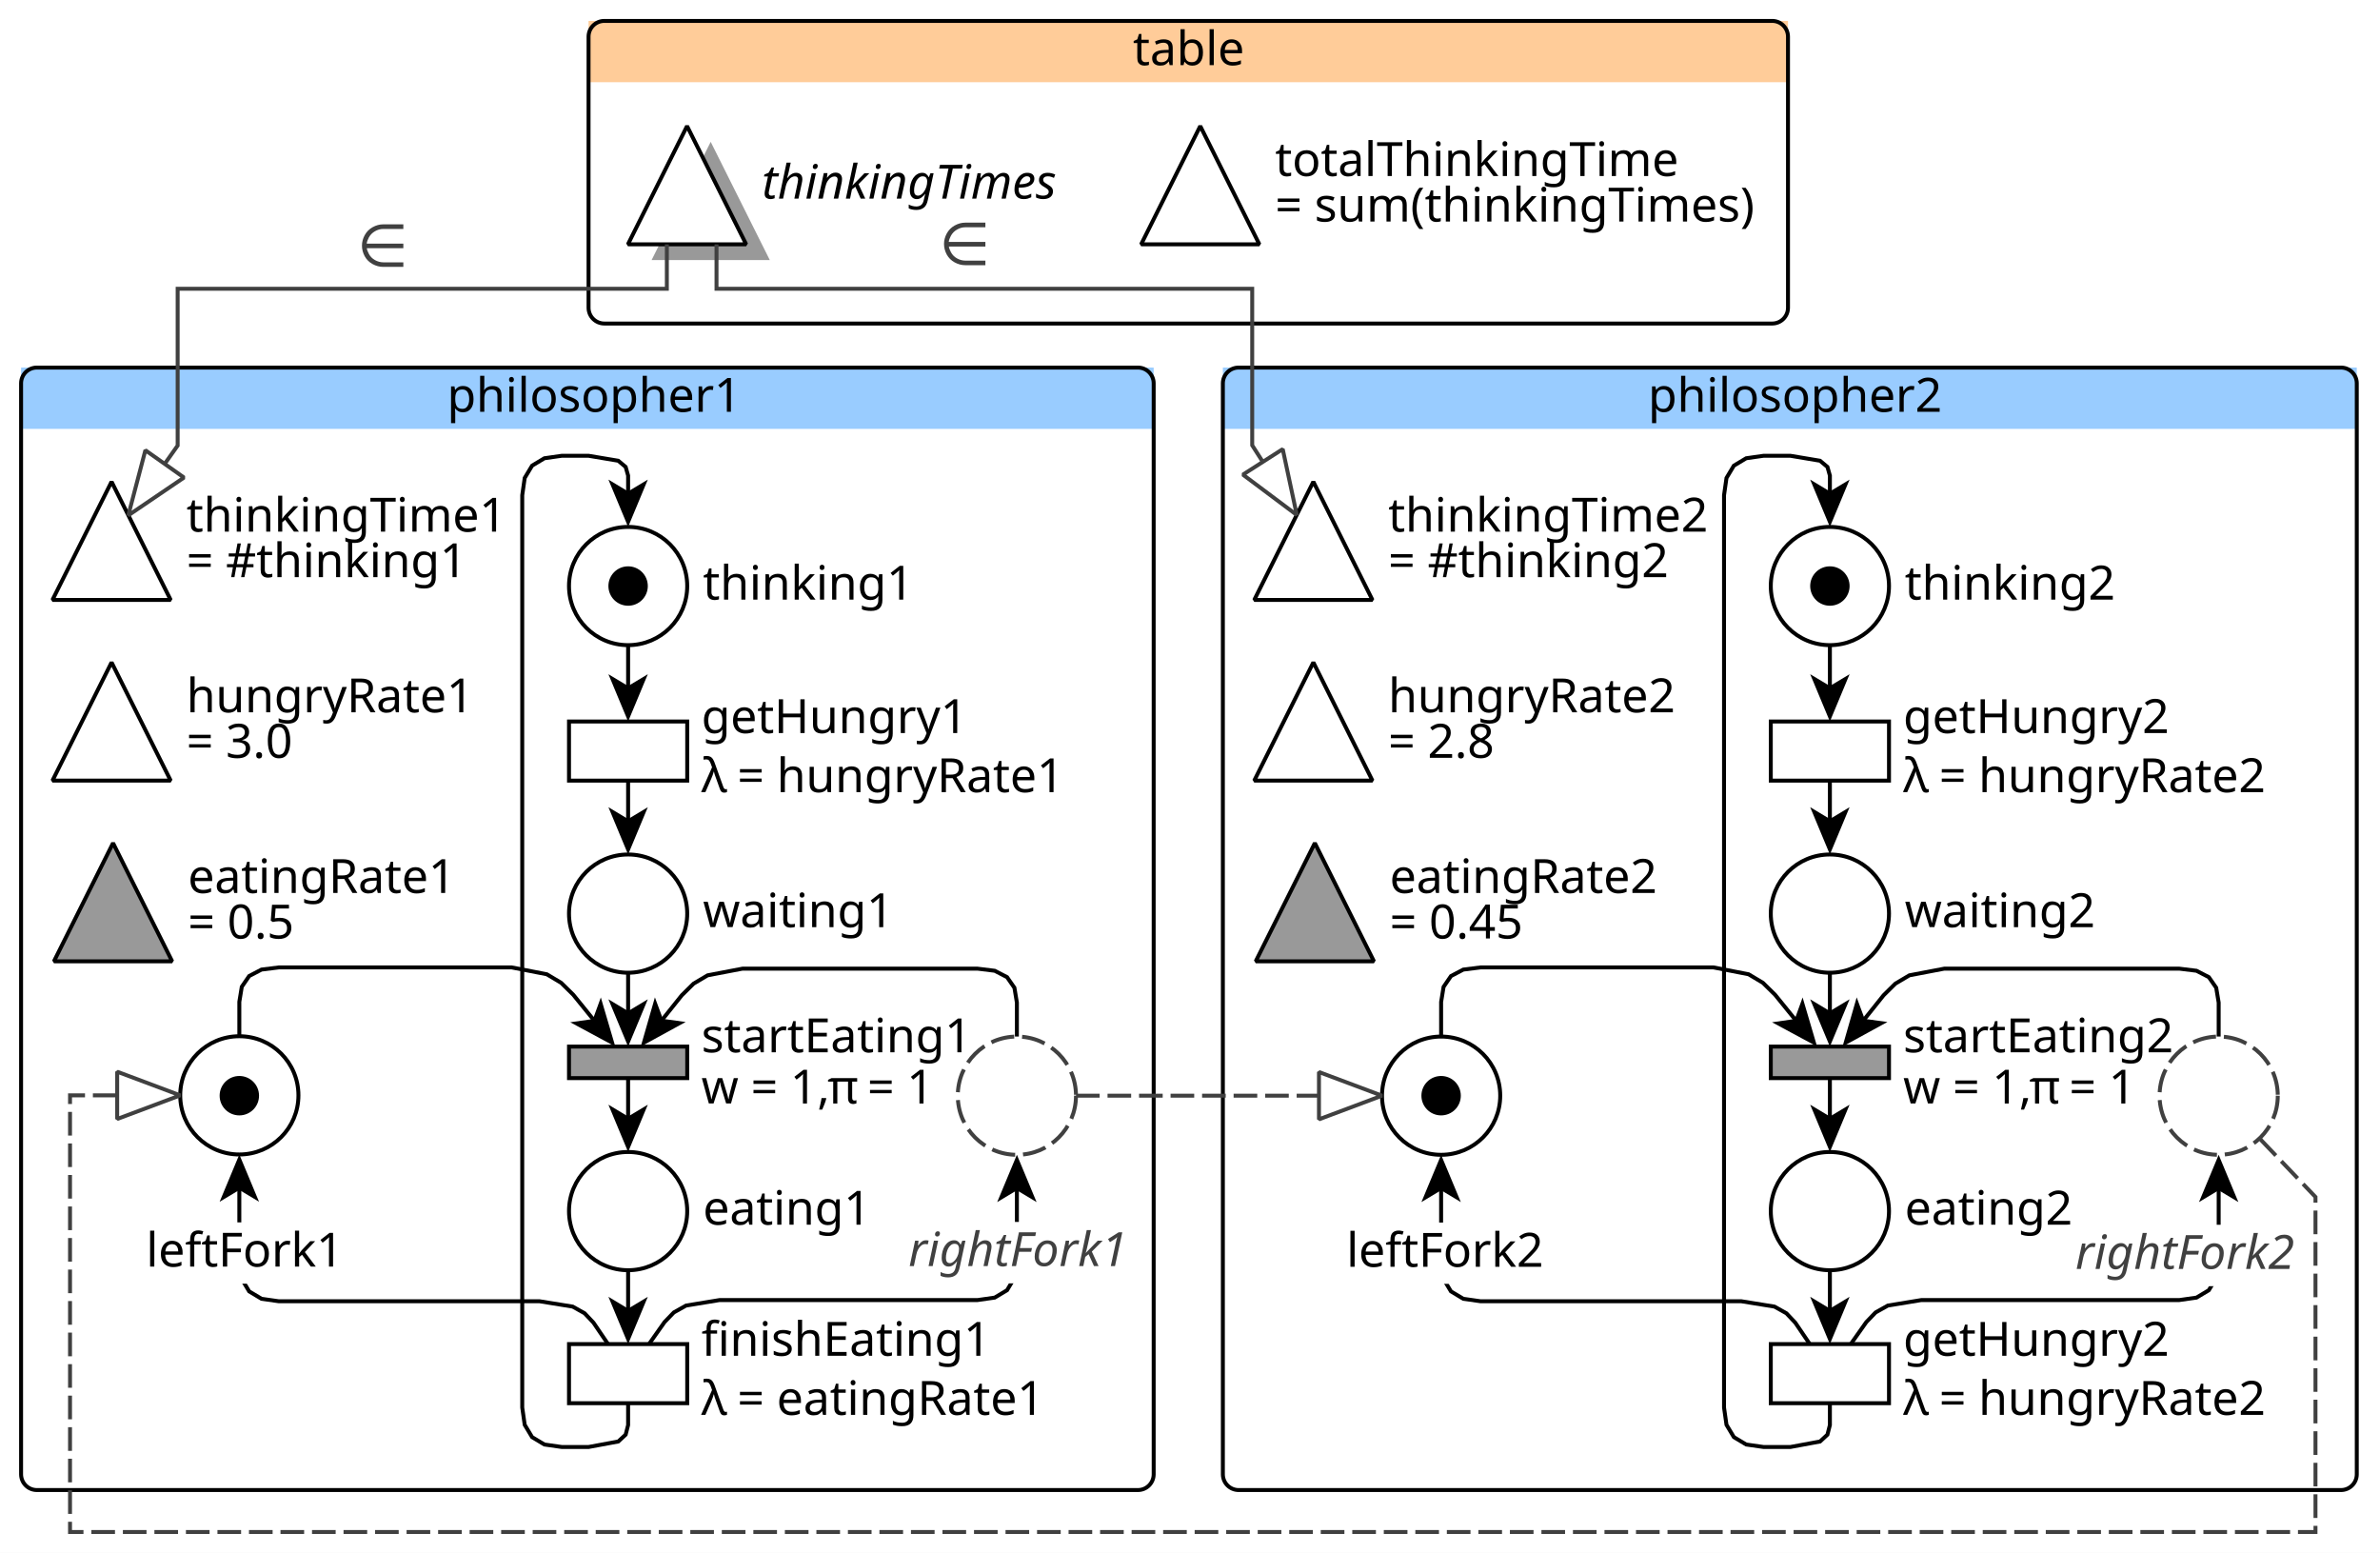
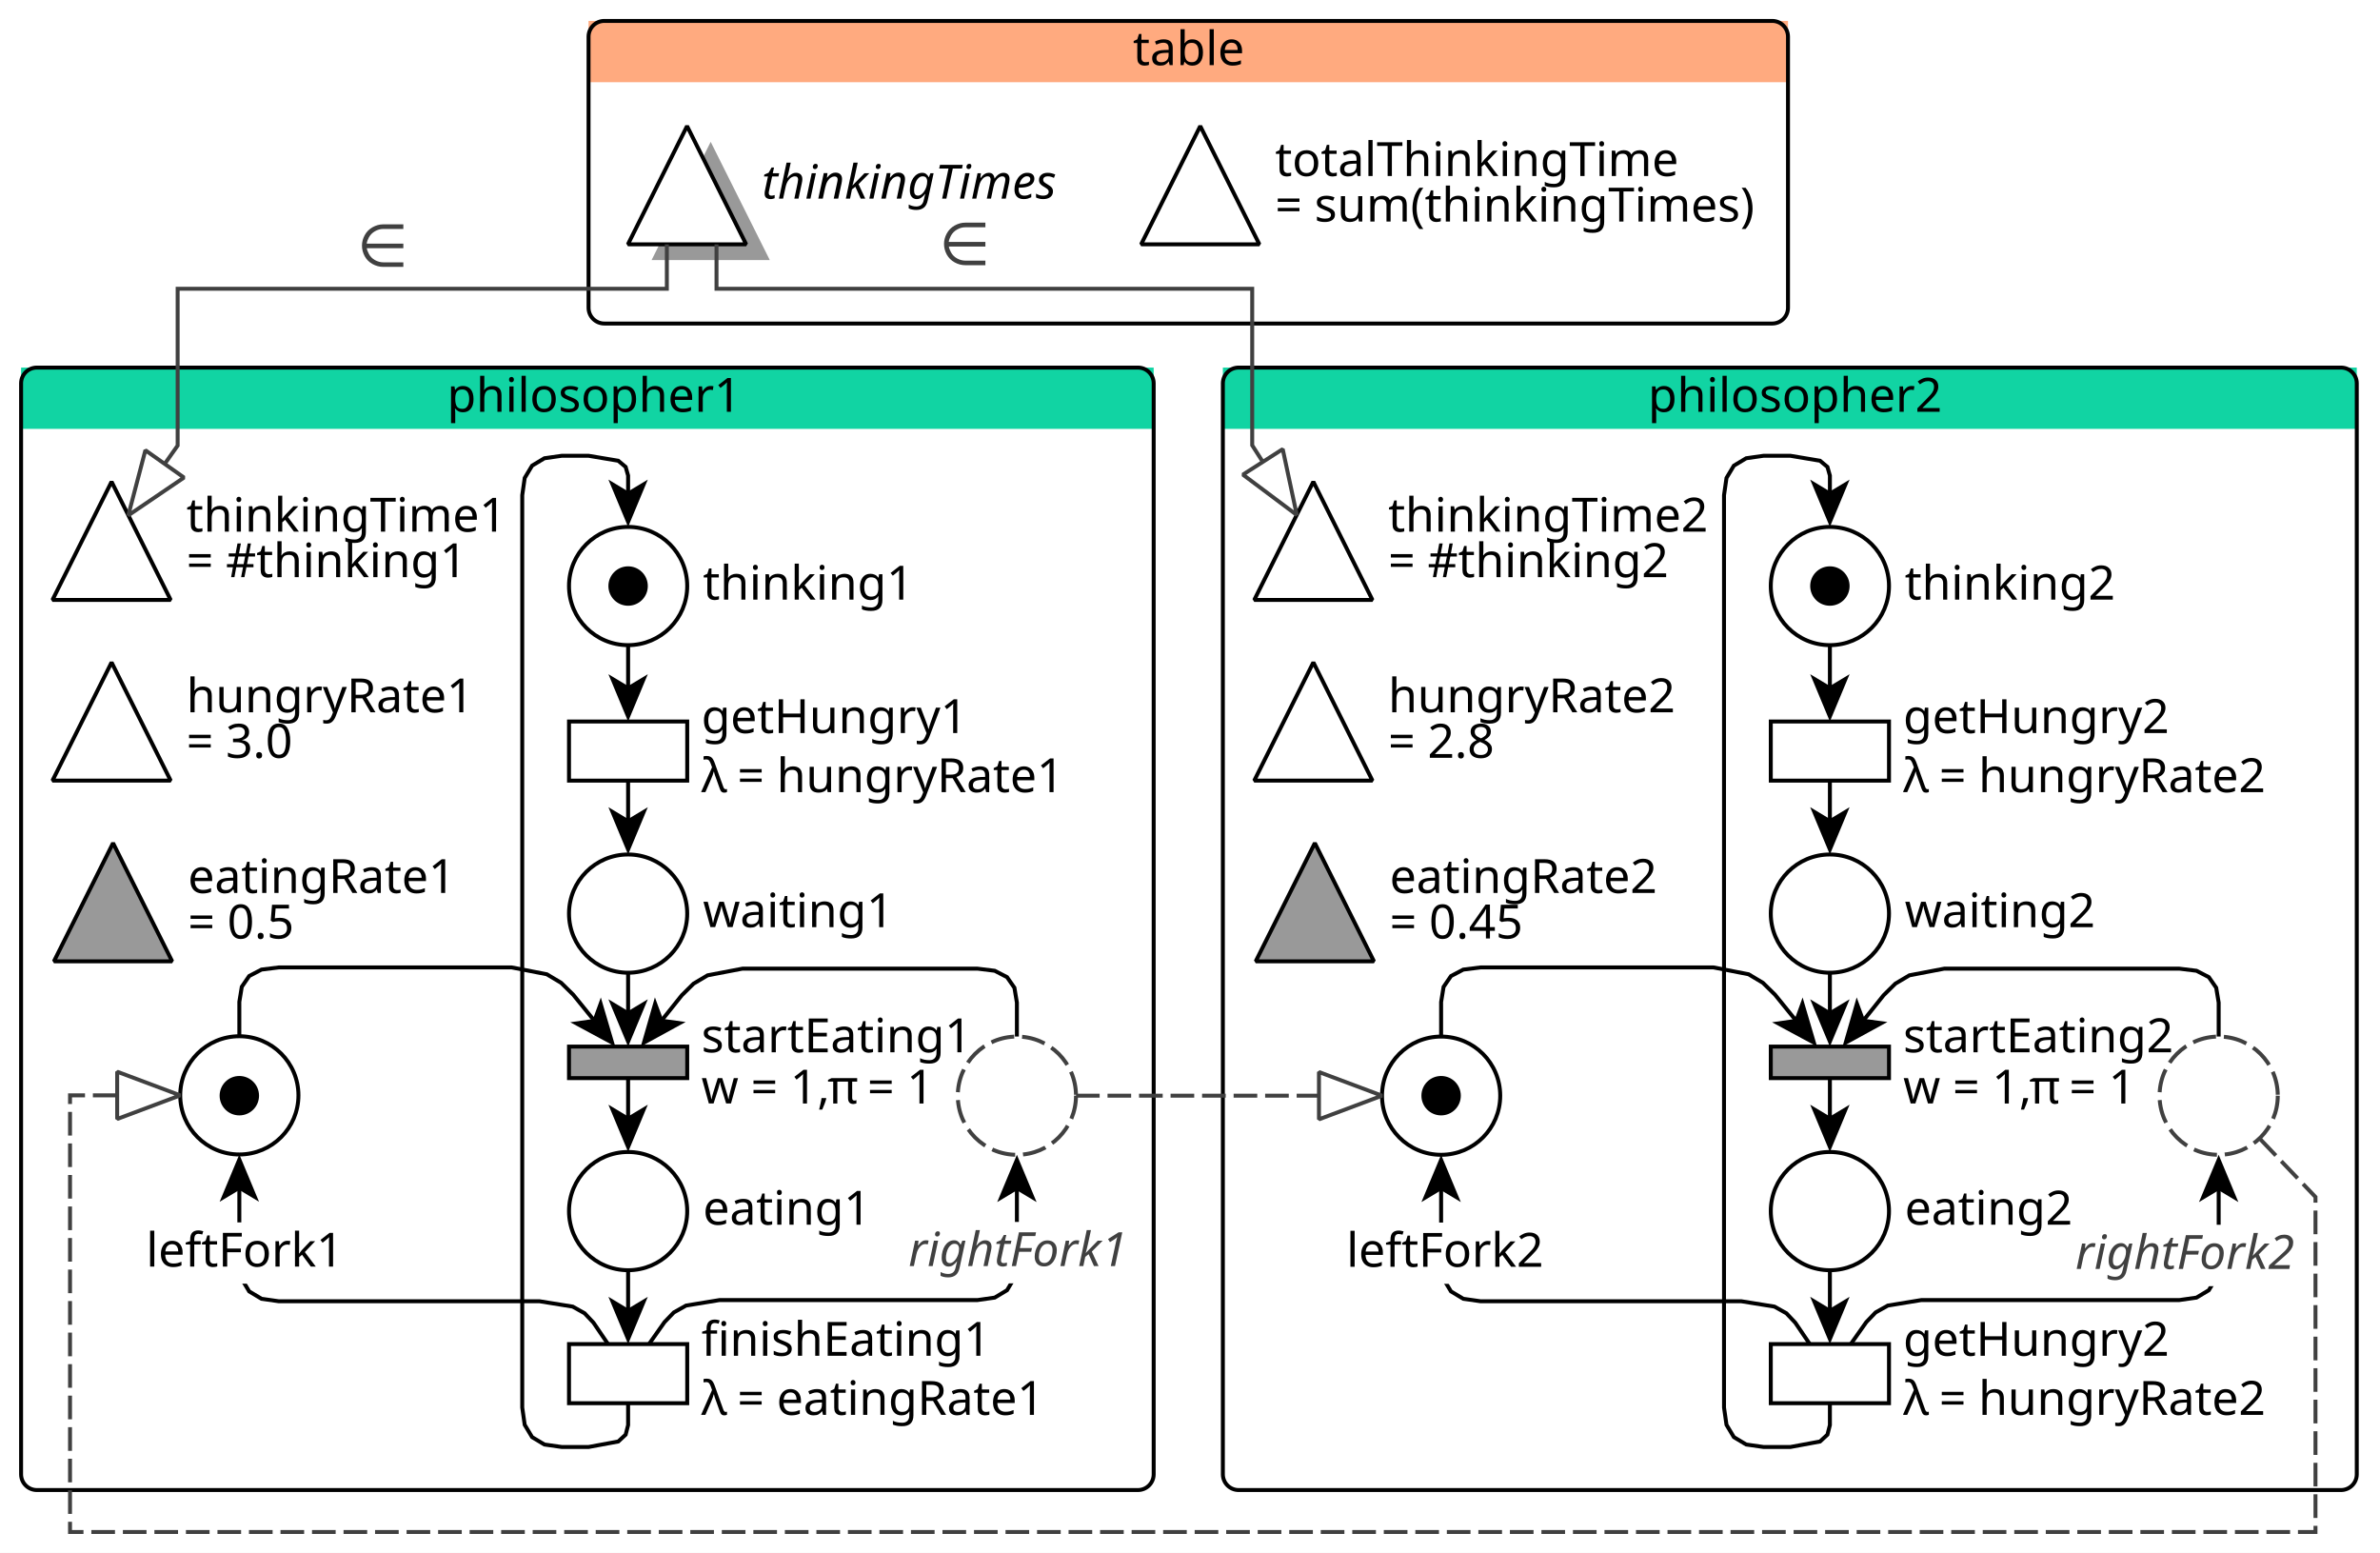
<svg xmlns="http://www.w3.org/2000/svg" fill-opacity="1" color-rendering="auto" color-interpolation="auto" text-rendering="auto" stroke="black" stroke-linecap="square" width="604" stroke-miterlimit="10" shape-rendering="auto" stroke-opacity="1" fill="black" stroke-dasharray="none" font-weight="normal" stroke-width="1" height="394" font-family="'Dialog'" font-style="normal" stroke-linejoin="miter" font-size="12px" stroke-dashoffset="0" image-rendering="auto">
  <defs id="genericDefs" />
  <g>
    <defs id="defs1">
      <clipPath clipPathUnits="userSpaceOnUse" id="clipPath1">
        <path d="M0 0 L604 0 L604 394 L0 394 L0 0 Z" />
      </clipPath>
      <clipPath clipPathUnits="userSpaceOnUse" id="clipPath2">
        <path d="M478 158 L1082 158 L1082 552 L478 552 L478 158 Z" />
      </clipPath>
      <clipPath clipPathUnits="userSpaceOnUse" id="clipPath3">
        <path d="M0 0 L0 28 L92 28 L92 0 Z" />
      </clipPath>
      <clipPath clipPathUnits="userSpaceOnUse" id="clipPath4">
        <path d="M0 0 L0 28 L67 28 L67 0 Z" />
      </clipPath>
      <clipPath clipPathUnits="userSpaceOnUse" id="clipPath5">
        <path d="M0 0 L0 28 L88 28 L88 0 Z" />
      </clipPath>
      <clipPath clipPathUnits="userSpaceOnUse" id="clipPath6">
        <path d="M0 0 L0 28 L93 28 L93 0 Z" />
      </clipPath>
      <clipPath clipPathUnits="userSpaceOnUse" id="clipPath7">
        <path d="M0 0 L0 28 L68 28 L68 0 Z" />
      </clipPath>
      <clipPath clipPathUnits="userSpaceOnUse" id="clipPath8">
        <path d="M472 154 L1076 154 L1076 548 L472 548 L472 154 Z" />
      </clipPath>
    </defs>
    <g fill="white" text-rendering="geometricPrecision" shape-rendering="geometricPrecision" transform="translate(-478,-158)" stroke="white">
      <rect x="478" width="604" height="394" y="158" clip-path="url(#clipPath2)" stroke="none" />
    </g>
    <g fill="white" text-rendering="geometricPrecision" shape-rendering="geometricPrecision" transform="matrix(1,0,0,1,-478,-158)" stroke="white">
      <rect x="483.351" y="251.269" clip-path="url(#clipPath2)" width="287.431" rx="4" ry="4" height="284.806" stroke="none" />
-       <rect x="483.351" y="251.269" clip-path="url(#clipPath2)" fill="rgb(153,204,255)" width="287.431" height="15.55" stroke="none" />
+       <rect x="483.351" y="251.269" clip-path="url(#clipPath2)" fill="rgb(17,212,163)" width="287.431" height="15.55" stroke="none" />
    </g>
    <g text-rendering="geometricPrecision" stroke-miterlimit="1.45" shape-rendering="geometricPrecision" font-family="'Fira Sans'" transform="matrix(1,0,0,1,-478,-158)" stroke-linecap="butt">
      <text x="591.452" xml:space="preserve" y="262.486" clip-path="url(#clipPath2)" stroke="none">philosopher1</text>
      <rect x="483.351" y="251.269" clip-path="url(#clipPath2)" fill="none" width="287.431" rx="4" ry="4" height="284.806" />
      <circle fill="none" r="15" clip-path="url(#clipPath2)" cx="637.403" cy="306.696" />
      <text x="656.403" xml:space="preserve" y="310.138" clip-path="url(#clipPath2)" stroke="none">thinking1</text>
      <circle fill="none" r="15" clip-path="url(#clipPath2)" cx="637.403" cy="389.812" />
      <text x="656.403" xml:space="preserve" y="393.255" clip-path="url(#clipPath2)" stroke="none">waiting1</text>
      <circle fill="none" r="15" clip-path="url(#clipPath2)" cx="637.403" cy="465.298" />
      <text x="656.403" xml:space="preserve" y="468.74" clip-path="url(#clipPath2)" stroke="none">eating1</text>
      <rect fill="none" x="622.403" width="30" height="15" y="341.07" clip-path="url(#clipPath2)" />
    </g>
    <g text-rendering="geometricPrecision" stroke-miterlimit="1.45" shape-rendering="geometricPrecision" font-family="'Fira Sans'" transform="matrix(1,0,0,1,-478,-158) translate(656,334)" stroke-linecap="butt">
      <text x="0" xml:space="preserve" y="10" clip-path="url(#clipPath3)" stroke="none">getHungry1</text>
      <text x="60" xml:space="preserve" y="10" clip-path="url(#clipPath3)" stroke="none"> </text>
      <text x="0" xml:space="preserve" y="25" clip-path="url(#clipPath3)" stroke="none">λ</text>
      <text x="6" xml:space="preserve" y="25" clip-path="url(#clipPath3)" stroke="none"> = hungryRate1</text>
      <text x="85" xml:space="preserve" y="25" clip-path="url(#clipPath3)" font-family="monospace" stroke="none"> </text>
    </g>
    <g fill="rgb(153,153,153)" text-rendering="geometricPrecision" shape-rendering="geometricPrecision" transform="matrix(1,0,0,1,-478,-158)" stroke="rgb(153,153,153)">
      <rect x="622.403" width="30" height="8" y="423.555" clip-path="url(#clipPath2)" stroke="none" />
    </g>
    <g text-rendering="geometricPrecision" stroke-miterlimit="1.45" shape-rendering="geometricPrecision" transform="matrix(1,0,0,1,-478,-158)" stroke-linecap="butt">
      <rect fill="none" x="622.403" width="30" height="8" y="423.555" clip-path="url(#clipPath2)" />
    </g>
    <g text-rendering="geometricPrecision" stroke-miterlimit="1.45" shape-rendering="geometricPrecision" font-family="'Fira Sans'" transform="matrix(1,0,0,1,-478,-158) translate(656,413)" stroke-linecap="butt">
      <text x="0" xml:space="preserve" y="12" clip-path="url(#clipPath4)" stroke="none">startEating1</text>
      <text x="60" xml:space="preserve" y="12" clip-path="url(#clipPath4)" font-family="monospace" stroke="none"> </text>
      <text x="67" xml:space="preserve" y="12" clip-path="url(#clipPath4)" stroke="none"> </text>
      <text x="0" xml:space="preserve" y="25" clip-path="url(#clipPath4)" stroke="none">w = 1, </text>
      <text x="32" xml:space="preserve" y="25" clip-path="url(#clipPath4)" stroke="none">π</text>
      <text x="39" xml:space="preserve" y="25" clip-path="url(#clipPath4)" stroke="none"> = 1</text>
    </g>
    <g text-rendering="geometricPrecision" stroke-miterlimit="1.45" shape-rendering="geometricPrecision" transform="matrix(1,0,0,1,-478,-158)" stroke-linecap="butt">
      <rect fill="none" x="622.403" width="30" height="15" y="499.041" clip-path="url(#clipPath2)" />
    </g>
    <g text-rendering="geometricPrecision" stroke-miterlimit="1.45" shape-rendering="geometricPrecision" font-family="'Fira Sans'" transform="matrix(1,0,0,1,-478,-158) translate(656,492)" stroke-linecap="butt">
      <text x="0" xml:space="preserve" y="10" clip-path="url(#clipPath5)" stroke="none">finishEating1</text>
      <text x="66" xml:space="preserve" y="10" clip-path="url(#clipPath5)" stroke="none"> </text>
      <text x="0" xml:space="preserve" y="25" clip-path="url(#clipPath5)" stroke="none">λ</text>
      <text x="6" xml:space="preserve" y="25" clip-path="url(#clipPath5)" stroke="none"> = eatingRate1</text>
      <text x="81" xml:space="preserve" y="25" clip-path="url(#clipPath5)" font-family="monospace" stroke="none"> </text>
    </g>
    <g stroke-linecap="butt" transform="matrix(1,0,0,1,-478,-158)" fill="rgb(64,64,64)" text-rendering="geometricPrecision" shape-rendering="geometricPrecision" stroke-dasharray="6,2" stroke="rgb(64,64,64)" stroke-miterlimit="1.45">
      <circle fill="none" r="15" clip-path="url(#clipPath2)" cx="736.068" cy="436.013" />
      <circle clip-path="url(#clipPath2)" fill="none" r="15" stroke-dasharray="none" cx="538.738" cy="435.928" stroke="black" />
      <path fill="none" stroke-dasharray="none" d="M506.314 280.227 L521.314 310.227 L491.314 310.227 Z" clip-path="url(#clipPath2)" fill-rule="evenodd" stroke="black" />
    </g>
    <g text-rendering="geometricPrecision" stroke-miterlimit="1.45" shape-rendering="geometricPrecision" font-family="'Fira Sans'" transform="matrix(1,0,0,1,-478,-158)" stroke-linecap="butt">
      <text x="525.314" xml:space="preserve" y="292.894" clip-path="url(#clipPath2)" stroke="none">thinkingTime1</text>
      <text x="525.314" xml:space="preserve" y="304.444" clip-path="url(#clipPath2)" stroke="none">= #thinking1</text>
      <path fill="none" d="M506.314 326.07 L521.314 356.07 L491.314 356.07 Z" clip-path="url(#clipPath2)" fill-rule="evenodd" />
      <text x="525.314" xml:space="preserve" y="338.737" clip-path="url(#clipPath2)" stroke="none">hungryRate1</text>
      <text x="525.314" xml:space="preserve" y="350.286" clip-path="url(#clipPath2)" stroke="none">= 3.0</text>
    </g>
    <g fill="rgb(153,153,153)" text-rendering="geometricPrecision" shape-rendering="geometricPrecision" transform="matrix(1,0,0,1,-478,-158)" stroke="rgb(153,153,153)">
      <path d="M506.69 371.912 L521.69 401.912 L491.69 401.912 Z" fill-rule="evenodd" clip-path="url(#clipPath2)" stroke="none" />
    </g>
    <g text-rendering="geometricPrecision" stroke-miterlimit="1.45" shape-rendering="geometricPrecision" transform="matrix(1,0,0,1,-478,-158)" stroke-linecap="butt">
      <path fill="none" d="M506.69 371.912 L521.69 401.912 L491.69 401.912 Z" fill-rule="evenodd" clip-path="url(#clipPath2)" />
      <text x="525.69" xml:space="preserve" y="384.579" clip-path="url(#clipPath2)" font-family="'Fira Sans'" stroke="none">eatingRate1</text>
      <text x="525.69" xml:space="preserve" y="396.129" clip-path="url(#clipPath2)" font-family="'Fira Sans'" stroke="none">= 0.5</text>
      <circle stroke-linecap="square" clip-path="url(#clipPath2)" r="5" cx="637.403" cy="306.696" stroke="none" stroke-miterlimit="10" />
      <circle stroke-linecap="square" clip-path="url(#clipPath2)" r="5" cx="538.738" cy="436.013" stroke="none" stroke-miterlimit="10" />
      <path fill="none" d="M637.403 321.696 L637.403 333.07" clip-path="url(#clipPath2)" />
      <path d="M637.403 341.07 L642.403 329.07 L637.403 332.07 L632.403 329.07 Z" clip-path="url(#clipPath2)" stroke="none" />
      <path fill="none" d="M637.403 356.07 L637.403 366.812" clip-path="url(#clipPath2)" />
      <path d="M637.403 374.812 L642.403 362.812 L637.403 365.812 L632.403 362.812 Z" clip-path="url(#clipPath2)" stroke="none" />
      <path fill="none" d="M637.403 404.812 L637.403 415.555" clip-path="url(#clipPath2)" />
      <path d="M637.403 423.555 L642.403 411.555 L637.403 414.555 L632.403 411.555 Z" clip-path="url(#clipPath2)" stroke="none" />
      <path fill="none" d="M637.403 431.555 L637.403 442.298" clip-path="url(#clipPath2)" />
      <path d="M637.403 450.298 L642.403 438.298 L637.403 441.298 L632.403 438.298 Z" clip-path="url(#clipPath2)" stroke="none" />
      <path fill="none" d="M637.403 480.298 L637.403 491.041" clip-path="url(#clipPath2)" />
      <path d="M637.403 499.041 L642.403 487.041 L637.403 490.041 L632.403 487.041 Z" clip-path="url(#clipPath2)" stroke="none" />
      <path fill="none" d="M637.403 514.041 L637.403 519.593 L636.778 522.022 L634.903 523.758 L627.403 525.146 L620.536 525.146 L616.161 524.521 L613.036 522.646 L611.161 519.521 L610.536 515.146 L610.536 283.651 L611.161 279.276 L613.036 276.151 L616.161 274.276 L620.536 273.651 L627.403 273.651 L634.903 274.907 L636.778 276.476 L637.403 278.674 L637.403 283.696" clip-path="url(#clipPath2)" />
      <path d="M637.403 291.696 L642.403 279.696 L637.403 282.696 L632.403 279.696 Z" clip-path="url(#clipPath2)" stroke="none" />
      <path fill="none" d="M642.703 499.041 L646.649 493.456 L649 491.013 L652.109 489.268 L660.595 487.872 L726.068 487.872 L730.443 487.247 L733.568 485.372 L735.443 482.247 L736.068 477.872 L736.068 459.012" clip-path="url(#clipPath2)" />
      <path d="M736.068 451.012 L731.068 463.012 L736.068 460.012 L741.068 463.012 Z" clip-path="url(#clipPath2)" stroke="none" />
      <rect x="706.531" y="468.046" clip-path="url(#clipPath2)" fill="white" width="59.074" height="15.586" stroke="none" />
    </g>
    <g stroke-linecap="butt" transform="matrix(1,0,0,1,-478,-158)" fill="rgb(64,64,64)" text-rendering="geometricPrecision" font-family="'Fira Sans'" shape-rendering="geometricPrecision" font-style="italic" stroke="rgb(64,64,64)" stroke-miterlimit="1.45">
      <text x="708.531" xml:space="preserve" y="479.245" clip-path="url(#clipPath2)" stroke="none">rightFork1</text>
    </g>
    <g text-rendering="geometricPrecision" stroke-miterlimit="1.45" shape-rendering="geometricPrecision" transform="matrix(1,0,0,1,-478,-158)" stroke-linecap="butt">
      <path fill="none" d="M736.068 421.012 L736.068 412.396 L735.443 408.626 L733.568 405.933 L730.443 404.317 L726.068 403.779 L666.438 403.779 L657.584 405.47 L654.017 407.584 L651.022 410.544 L645.605 417.31" clip-path="url(#clipPath2)" />
      <path d="M640.606 423.555 L652.009 417.312 L646.23 416.529 L644.202 411.063 Z" clip-path="url(#clipPath2)" stroke="none" />
      <path fill="none" d="M632.306 499.041 L628.612 493.606 L626.371 491.229 L623.342 489.531 L614.919 488.172 L548.738 488.172 L544.363 487.547 L541.238 485.672 L539.363 482.547 L538.738 478.172 L538.738 458.928" clip-path="url(#clipPath2)" />
      <path d="M538.738 450.928 L533.738 462.928 L538.738 459.928 L543.738 462.928 Z" clip-path="url(#clipPath2)" stroke="none" />
      <rect x="513.081" y="468.162" clip-path="url(#clipPath2)" fill="white" width="51.314" height="15.55" stroke="none" />
      <text x="515.081" xml:space="preserve" y="479.379" clip-path="url(#clipPath2)" font-family="'Fira Sans'" stroke="none">leftFork1</text>
      <path fill="none" d="M538.738 420.928 L538.738 412.199 L539.363 408.38 L541.238 405.652 L544.363 404.016 L548.738 403.47 L607.862 403.47 L616.769 405.204 L620.403 407.372 L623.49 410.406 L629.117 417.343" clip-path="url(#clipPath2)" />
      <path d="M634.158 423.555 L630.48 411.086 L628.487 416.566 L622.715 417.387 Z" clip-path="url(#clipPath2)" stroke="none" />
    </g>
    <g fill="white" text-rendering="geometricPrecision" shape-rendering="geometricPrecision" transform="matrix(1,0,0,1,-478,-158)" stroke="white">
      <rect x="788.341" y="251.269" clip-path="url(#clipPath2)" width="287.766" rx="4" ry="4" height="284.806" stroke="none" />
-       <rect x="788.341" y="251.269" clip-path="url(#clipPath2)" fill="rgb(153,204,255)" width="287.766" height="15.55" stroke="none" />
+       <rect x="788.341" y="251.269" clip-path="url(#clipPath2)" fill="rgb(17,212,163)" width="287.766" height="15.55" stroke="none" />
    </g>
    <g text-rendering="geometricPrecision" stroke-miterlimit="1.45" shape-rendering="geometricPrecision" font-family="'Fira Sans'" transform="matrix(1,0,0,1,-478,-158)" stroke-linecap="butt">
      <text x="896.238" xml:space="preserve" y="262.486" clip-path="url(#clipPath2)" stroke="none">philosopher2</text>
      <rect x="788.341" y="251.269" clip-path="url(#clipPath2)" fill="none" width="287.766" rx="4" ry="4" height="284.806" />
      <circle fill="none" r="15" clip-path="url(#clipPath2)" cx="942.393" cy="306.696" />
      <text x="961.393" xml:space="preserve" y="310.138" clip-path="url(#clipPath2)" stroke="none">thinking2</text>
      <circle fill="none" r="15" clip-path="url(#clipPath2)" cx="942.393" cy="389.812" />
      <text x="961.393" xml:space="preserve" y="393.255" clip-path="url(#clipPath2)" stroke="none">waiting2</text>
      <circle fill="none" r="15" clip-path="url(#clipPath2)" cx="942.393" cy="465.298" />
      <text x="961.393" xml:space="preserve" y="468.74" clip-path="url(#clipPath2)" stroke="none">eating2</text>
      <rect fill="none" x="927.393" width="30" height="15" y="341.07" clip-path="url(#clipPath2)" />
    </g>
    <g text-rendering="geometricPrecision" stroke-miterlimit="1.45" shape-rendering="geometricPrecision" font-family="'Fira Sans'" transform="matrix(1,0,0,1,-478,-158) translate(961,334)" stroke-linecap="butt">
      <text x="0" xml:space="preserve" y="10" clip-path="url(#clipPath6)" stroke="none">getHungry2</text>
      <text x="61" xml:space="preserve" y="10" clip-path="url(#clipPath6)" stroke="none"> </text>
      <text x="0" xml:space="preserve" y="25" clip-path="url(#clipPath6)" stroke="none">λ</text>
      <text x="6" xml:space="preserve" y="25" clip-path="url(#clipPath6)" stroke="none"> = hungryRate2</text>
      <text x="86" xml:space="preserve" y="25" clip-path="url(#clipPath6)" font-family="monospace" stroke="none"> </text>
    </g>
    <g fill="rgb(153,153,153)" text-rendering="geometricPrecision" shape-rendering="geometricPrecision" transform="matrix(1,0,0,1,-478,-158)" stroke="rgb(153,153,153)">
      <rect x="927.393" width="30" height="8" y="423.555" clip-path="url(#clipPath2)" stroke="none" />
    </g>
    <g text-rendering="geometricPrecision" stroke-miterlimit="1.45" shape-rendering="geometricPrecision" transform="matrix(1,0,0,1,-478,-158)" stroke-linecap="butt">
      <rect fill="none" x="927.393" width="30" height="8" y="423.555" clip-path="url(#clipPath2)" />
    </g>
    <g text-rendering="geometricPrecision" stroke-miterlimit="1.45" shape-rendering="geometricPrecision" font-family="'Fira Sans'" transform="matrix(1,0,0,1,-478,-158) translate(961,413)" stroke-linecap="butt">
      <text x="0" xml:space="preserve" y="12" clip-path="url(#clipPath7)" stroke="none">startEating2</text>
      <text x="61" xml:space="preserve" y="12" clip-path="url(#clipPath7)" font-family="monospace" stroke="none"> </text>
      <text x="68" xml:space="preserve" y="12" clip-path="url(#clipPath7)" stroke="none"> </text>
      <text x="0" xml:space="preserve" y="25" clip-path="url(#clipPath7)" stroke="none">w = 1, </text>
      <text x="32" xml:space="preserve" y="25" clip-path="url(#clipPath7)" stroke="none">π</text>
      <text x="39" xml:space="preserve" y="25" clip-path="url(#clipPath7)" stroke="none"> = 1</text>
    </g>
    <g text-rendering="geometricPrecision" stroke-miterlimit="1.45" shape-rendering="geometricPrecision" transform="matrix(1,0,0,1,-478,-158)" stroke-linecap="butt">
      <rect fill="none" x="927.393" width="30" height="15" y="499.041" clip-path="url(#clipPath2)" />
    </g>
    <g text-rendering="geometricPrecision" stroke-miterlimit="1.45" shape-rendering="geometricPrecision" font-family="'Fira Sans'" transform="matrix(1,0,0,1,-478,-158) translate(961,492)" stroke-linecap="butt">
      <text x="0" xml:space="preserve" y="10" clip-path="url(#clipPath6)" stroke="none">getHungry2</text>
      <text x="61" xml:space="preserve" y="10" clip-path="url(#clipPath6)" stroke="none"> </text>
      <text x="0" xml:space="preserve" y="25" clip-path="url(#clipPath6)" stroke="none">λ</text>
      <text x="6" xml:space="preserve" y="25" clip-path="url(#clipPath6)" stroke="none"> = hungryRate2</text>
      <text x="86" xml:space="preserve" y="25" clip-path="url(#clipPath6)" font-family="monospace" stroke="none"> </text>
    </g>
    <g stroke-linecap="butt" transform="matrix(1,0,0,1,-478,-158)" fill="rgb(64,64,64)" text-rendering="geometricPrecision" shape-rendering="geometricPrecision" stroke-dasharray="6,2" stroke="rgb(64,64,64)" stroke-miterlimit="1.45">
      <circle fill="none" r="15" clip-path="url(#clipPath2)" cx="1041.058" cy="436.013" />
      <circle clip-path="url(#clipPath2)" fill="none" r="15" stroke-dasharray="none" cx="843.729" cy="436.013" stroke="black" />
      <path fill="none" stroke-dasharray="none" d="M811.304 280.227 L826.304 310.227 L796.304 310.227 Z" clip-path="url(#clipPath2)" fill-rule="evenodd" stroke="black" />
    </g>
    <g text-rendering="geometricPrecision" stroke-miterlimit="1.45" shape-rendering="geometricPrecision" font-family="'Fira Sans'" transform="matrix(1,0,0,1,-478,-158)" stroke-linecap="butt">
      <text x="830.304" xml:space="preserve" y="292.894" clip-path="url(#clipPath2)" stroke="none">thinkingTime2</text>
      <text x="830.304" xml:space="preserve" y="304.444" clip-path="url(#clipPath2)" stroke="none">= #thinking2</text>
      <path fill="none" d="M811.304 326.07 L826.304 356.07 L796.304 356.07 Z" clip-path="url(#clipPath2)" fill-rule="evenodd" />
      <text x="830.304" xml:space="preserve" y="338.737" clip-path="url(#clipPath2)" stroke="none">hungryRate2</text>
      <text x="830.304" xml:space="preserve" y="350.286" clip-path="url(#clipPath2)" stroke="none">= 2.8</text>
    </g>
    <g fill="rgb(153,153,153)" text-rendering="geometricPrecision" shape-rendering="geometricPrecision" transform="matrix(1,0,0,1,-478,-158)" stroke="rgb(153,153,153)">
      <path d="M811.681 371.912 L826.681 401.912 L796.681 401.912 Z" fill-rule="evenodd" clip-path="url(#clipPath2)" stroke="none" />
    </g>
    <g text-rendering="geometricPrecision" stroke-miterlimit="1.45" shape-rendering="geometricPrecision" transform="matrix(1,0,0,1,-478,-158)" stroke-linecap="butt">
      <path fill="none" d="M811.681 371.912 L826.681 401.912 L796.681 401.912 Z" fill-rule="evenodd" clip-path="url(#clipPath2)" />
      <text x="830.681" xml:space="preserve" y="384.579" clip-path="url(#clipPath2)" font-family="'Fira Sans'" stroke="none">eatingRate2</text>
      <text x="830.681" xml:space="preserve" y="396.129" clip-path="url(#clipPath2)" font-family="'Fira Sans'" stroke="none">= 0.45</text>
      <circle stroke-linecap="square" clip-path="url(#clipPath2)" r="5" cx="942.393" cy="306.696" stroke="none" stroke-miterlimit="10" />
      <circle stroke-linecap="square" clip-path="url(#clipPath2)" r="5" cx="843.729" cy="436.013" stroke="none" stroke-miterlimit="10" />
      <path fill="none" d="M942.393 321.696 L942.393 333.07" clip-path="url(#clipPath2)" />
      <path d="M942.393 341.07 L947.393 329.07 L942.393 332.07 L937.393 329.07 Z" clip-path="url(#clipPath2)" stroke="none" />
      <path fill="none" d="M942.393 356.07 L942.393 366.812" clip-path="url(#clipPath2)" />
      <path d="M942.393 374.812 L947.393 362.812 L942.393 365.812 L937.393 362.812 Z" clip-path="url(#clipPath2)" stroke="none" />
      <path fill="none" d="M942.393 404.812 L942.393 415.555" clip-path="url(#clipPath2)" />
      <path d="M942.393 423.555 L947.393 411.555 L942.393 414.555 L937.393 411.555 Z" clip-path="url(#clipPath2)" stroke="none" />
      <path fill="none" d="M942.393 431.555 L942.393 442.298" clip-path="url(#clipPath2)" />
      <path d="M942.393 450.298 L947.393 438.298 L942.393 441.298 L937.393 438.298 Z" clip-path="url(#clipPath2)" stroke="none" />
      <path fill="none" d="M942.393 480.298 L942.393 491.041" clip-path="url(#clipPath2)" />
      <path d="M942.393 499.041 L947.393 487.041 L942.393 490.041 L937.393 487.041 Z" clip-path="url(#clipPath2)" stroke="none" />
      <path fill="none" d="M942.393 514.041 L942.393 519.593 L941.768 522.022 L939.893 523.758 L932.393 525.146 L925.526 525.146 L921.151 524.521 L918.026 522.646 L916.151 519.521 L915.526 515.146 L915.526 283.651 L916.151 279.276 L918.026 276.151 L921.151 274.276 L925.526 273.651 L932.393 273.651 L939.893 274.907 L941.768 276.476 L942.393 278.674 L942.393 283.696" clip-path="url(#clipPath2)" />
      <path d="M942.393 291.696 L947.393 279.696 L942.393 282.696 L937.393 279.696 Z" clip-path="url(#clipPath2)" stroke="none" />
      <path fill="none" d="M947.693 499.041 L951.639 493.456 L953.991 491.013 L957.099 489.268 L965.585 487.872 L1031.058 487.872 L1035.433 487.247 L1038.558 485.372 L1040.433 482.247 L1041.058 477.872 L1041.058 459.012" clip-path="url(#clipPath2)" />
      <path d="M1041.058 451.012 L1036.058 463.012 L1041.058 460.012 L1046.058 463.012 Z" clip-path="url(#clipPath2)" stroke="none" />
      <rect x="1002.682" y="468.766" clip-path="url(#clipPath2)" fill="white" width="59.817" height="15.586" stroke="none" />
    </g>
    <g stroke-linecap="butt" transform="matrix(1,0,0,1,-478,-158)" fill="rgb(64,64,64)" text-rendering="geometricPrecision" font-family="'Fira Sans'" shape-rendering="geometricPrecision" font-style="italic" stroke="rgb(64,64,64)" stroke-miterlimit="1.45">
      <text x="1004.682" xml:space="preserve" y="479.965" clip-path="url(#clipPath2)" stroke="none">rightFork2</text>
    </g>
    <g text-rendering="geometricPrecision" stroke-miterlimit="1.45" shape-rendering="geometricPrecision" transform="matrix(1,0,0,1,-478,-158)" stroke-linecap="butt">
      <path fill="none" d="M1041.058 421.012 L1041.058 412.396 L1040.433 408.626 L1038.558 405.933 L1035.433 404.317 L1031.058 403.779 L971.428 403.779 L962.574 405.47 L959.007 407.584 L956.012 410.544 L950.596 417.31" clip-path="url(#clipPath2)" />
      <path d="M945.596 423.555 L956.999 417.312 L951.22 416.529 L949.192 411.063 Z" clip-path="url(#clipPath2)" stroke="none" />
      <path fill="none" stroke-dasharray="6,2" d="M1051.423 446.855 L1065.628 461.715 L1065.628 546.715 L495.772 546.715 L495.772 435.928 L508.738 435.928" clip-path="url(#clipPath2)" stroke="rgb(64,64,64)" />
      <path fill="white" stroke-dasharray="6,2" d="M523.738 435.928 L507.738 429.928 L507.738 441.928 Z" clip-path="url(#clipPath2)" stroke="none" />
      <path fill="none" d="M523.738 435.928 L507.738 429.928 L507.738 441.928 Z" clip-path="url(#clipPath2)" stroke="rgb(64,64,64)" />
      <path fill="none" d="M937.296 499.041 L933.602 493.606 L931.361 491.229 L928.332 489.531 L919.909 488.172 L853.729 488.172 L849.354 487.547 L846.229 485.672 L844.354 482.547 L843.729 478.172 L843.729 459.012" clip-path="url(#clipPath2)" />
      <path d="M843.729 451.012 L838.729 463.012 L843.729 460.012 L848.729 463.012 Z" clip-path="url(#clipPath2)" stroke="none" />
      <rect x="817.7" y="468.205" clip-path="url(#clipPath2)" fill="white" width="52.058" height="15.55" stroke="none" />
      <text x="819.7" xml:space="preserve" y="479.422" clip-path="url(#clipPath2)" font-family="'Fira Sans'" stroke="none">leftFork2</text>
      <path fill="none" stroke-dasharray="6,2" d="M751.068 436.012 L813.729 436.012" clip-path="url(#clipPath2)" stroke="rgb(64,64,64)" />
      <path fill="white" stroke-dasharray="6,2" d="M828.729 436.012 L812.729 430.012 L812.729 442.012 Z" clip-path="url(#clipPath2)" stroke="none" />
      <path fill="none" d="M828.729 436.012 L812.729 430.012 L812.729 442.012 Z" clip-path="url(#clipPath2)" stroke="rgb(64,64,64)" />
      <path fill="none" d="M843.729 421.012 L843.729 412.241 L844.354 408.404 L846.229 405.663 L849.354 404.018 L853.729 403.47 L912.852 403.47 L921.759 405.204 L925.393 407.372 L928.48 410.406 L934.107 417.343" clip-path="url(#clipPath2)" />
      <path d="M939.148 423.555 L935.47 411.086 L933.477 416.566 L927.705 417.387 Z" clip-path="url(#clipPath2)" stroke="none" />
    </g>
    <g fill="white" text-rendering="geometricPrecision" shape-rendering="geometricPrecision" transform="matrix(1,0,0,1,-478,-158)" stroke="white">
      <rect x="627.364" y="163.309" clip-path="url(#clipPath2)" width="304.396" rx="4" ry="4" height="76.781" stroke="none" />
-       <rect x="627.364" y="163.309" clip-path="url(#clipPath2)" fill="rgb(255,204,153)" width="304.396" height="15.55" stroke="none" />
+       <rect x="627.364" y="163.309" clip-path="url(#clipPath2)" fill="rgb(255,170,127)" width="304.396" height="15.55" stroke="none" />
    </g>
    <g text-rendering="geometricPrecision" stroke-miterlimit="1.45" shape-rendering="geometricPrecision" font-family="'Fira Sans'" transform="matrix(1,0,0,1,-478,-158)" stroke-linecap="butt">
      <text x="765.517" xml:space="preserve" y="174.526" clip-path="url(#clipPath2)" stroke="none">table</text>
      <rect x="627.364" y="163.309" clip-path="url(#clipPath2)" fill="none" width="304.396" rx="4" ry="4" height="76.781" />
      <path fill="none" d="M782.604 189.989 L797.604 219.989 L767.604 219.989 Z" clip-path="url(#clipPath2)" fill-rule="evenodd" />
      <text x="801.604" xml:space="preserve" y="202.656" clip-path="url(#clipPath2)" stroke="none">totalThinkingTime</text>
      <text x="801.604" xml:space="preserve" y="214.206" clip-path="url(#clipPath2)" stroke="none">= sum(thinkingTimes)</text>
    </g>
    <g fill="rgb(153,153,153)" text-rendering="geometricPrecision" shape-rendering="geometricPrecision" transform="matrix(1,0,0,1,-478,-158) translate(6,4)" stroke="rgb(153,153,153)">
      <path d="M652.361 189.989 L667.361 219.989 L637.361 219.989 Z" fill-rule="evenodd" clip-path="url(#clipPath8)" stroke="none" />
    </g>
    <g fill="white" text-rendering="geometricPrecision" shape-rendering="geometricPrecision" transform="matrix(1,0,0,1,-478,-158)" stroke="white">
      <path d="M652.361 189.989 L667.361 219.989 L637.361 219.989 Z" fill-rule="evenodd" clip-path="url(#clipPath2)" stroke="none" />
    </g>
    <g text-rendering="geometricPrecision" stroke-miterlimit="1.45" shape-rendering="geometricPrecision" transform="matrix(1,0,0,1,-478,-158)" stroke-linecap="butt">
      <path fill="none" d="M652.361 189.989 L667.361 219.989 L637.361 219.989 Z" fill-rule="evenodd" clip-path="url(#clipPath2)" />
      <text x="671.361" y="208.395" clip-path="url(#clipPath2)" font-family="'Fira Sans'" font-style="italic" stroke="none" xml:space="preserve">thinkingTimes</text>
      <path fill="none" d="M647.234 220.008 L647.234 231.269 L523.085 231.269 L523.085 271.055 L519.216 276.525" clip-path="url(#clipPath2)" stroke="rgb(64,64,64)" />
      <path fill="white" d="M510.553 288.77 L524.692 279.173 L514.895 272.243 Z" clip-path="url(#clipPath2)" stroke="none" />
      <path fill="none" d="M510.553 288.77 L524.692 279.173 L514.895 272.243 Z" clip-path="url(#clipPath2)" stroke="rgb(64,64,64)" />
    </g>
    <g stroke-linecap="butt" font-size="15px" transform="matrix(1,0,0,1,-478,-158)" fill="rgb(64,64,64)" text-rendering="geometricPrecision" font-family="'DejaVu Sans'" shape-rendering="geometricPrecision" stroke="rgb(64,64,64)" stroke-miterlimit="1.45">
      <text x="568.578" xml:space="preserve" y="225.575" clip-path="url(#clipPath2)" stroke="none">∈</text>
      <path fill="none" d="M659.837 220.007 L659.837 231.269 L795.788 231.269 L795.788 270.99 L799.02 276.038" clip-path="url(#clipPath2)" />
    </g>
    <g stroke-linecap="butt" transform="matrix(1,0,0,1,-478,-158)" fill="white" text-rendering="geometricPrecision" shape-rendering="geometricPrecision" stroke="white" stroke-miterlimit="1.45">
      <path d="M807.107 288.671 L803.534 271.961 L793.427 278.43 Z" stroke="none" clip-path="url(#clipPath2)" />
      <path fill="none" d="M807.107 288.671 L803.534 271.961 L793.427 278.43 Z" clip-path="url(#clipPath2)" stroke="rgb(64,64,64)" />
    </g>
    <g stroke-linecap="butt" font-size="15px" transform="matrix(1,0,0,1,-478,-158)" fill="rgb(64,64,64)" text-rendering="geometricPrecision" font-family="'DejaVu Sans'" shape-rendering="geometricPrecision" stroke="rgb(64,64,64)" stroke-miterlimit="1.45">
      <text x="716.292" xml:space="preserve" y="225.147" clip-path="url(#clipPath2)" stroke="none">∈</text>
    </g>
  </g>
</svg>
